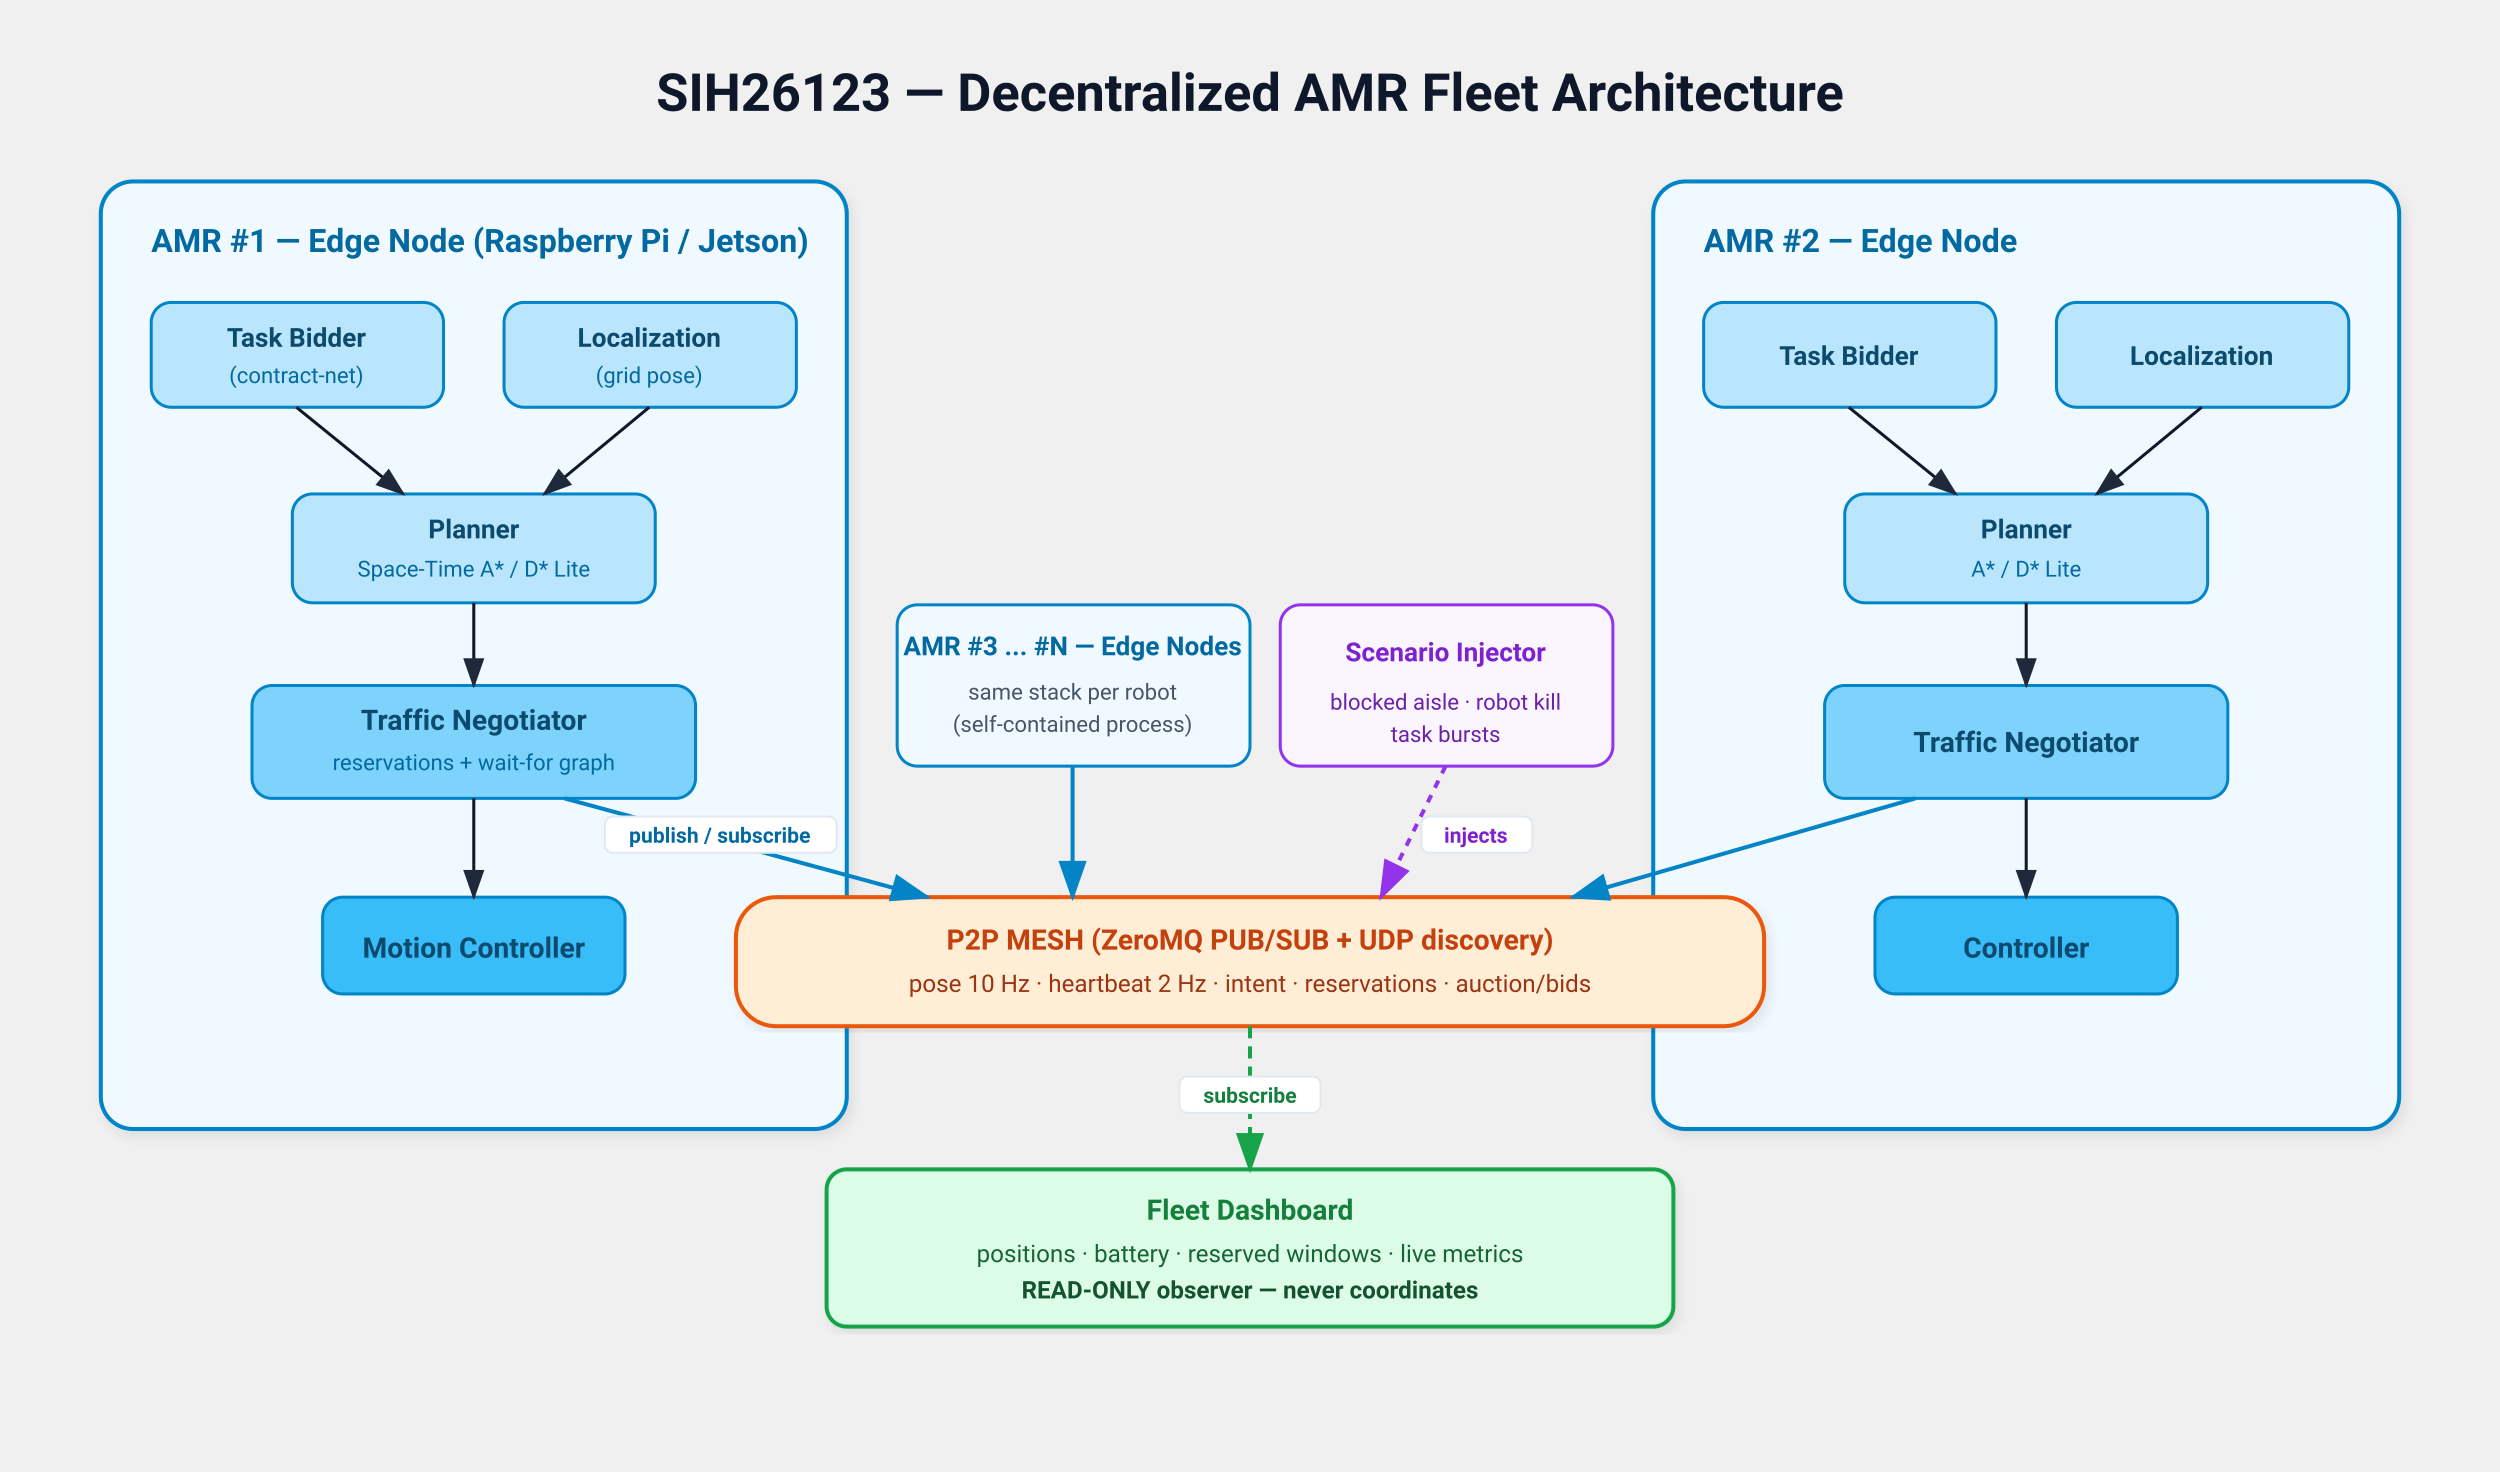
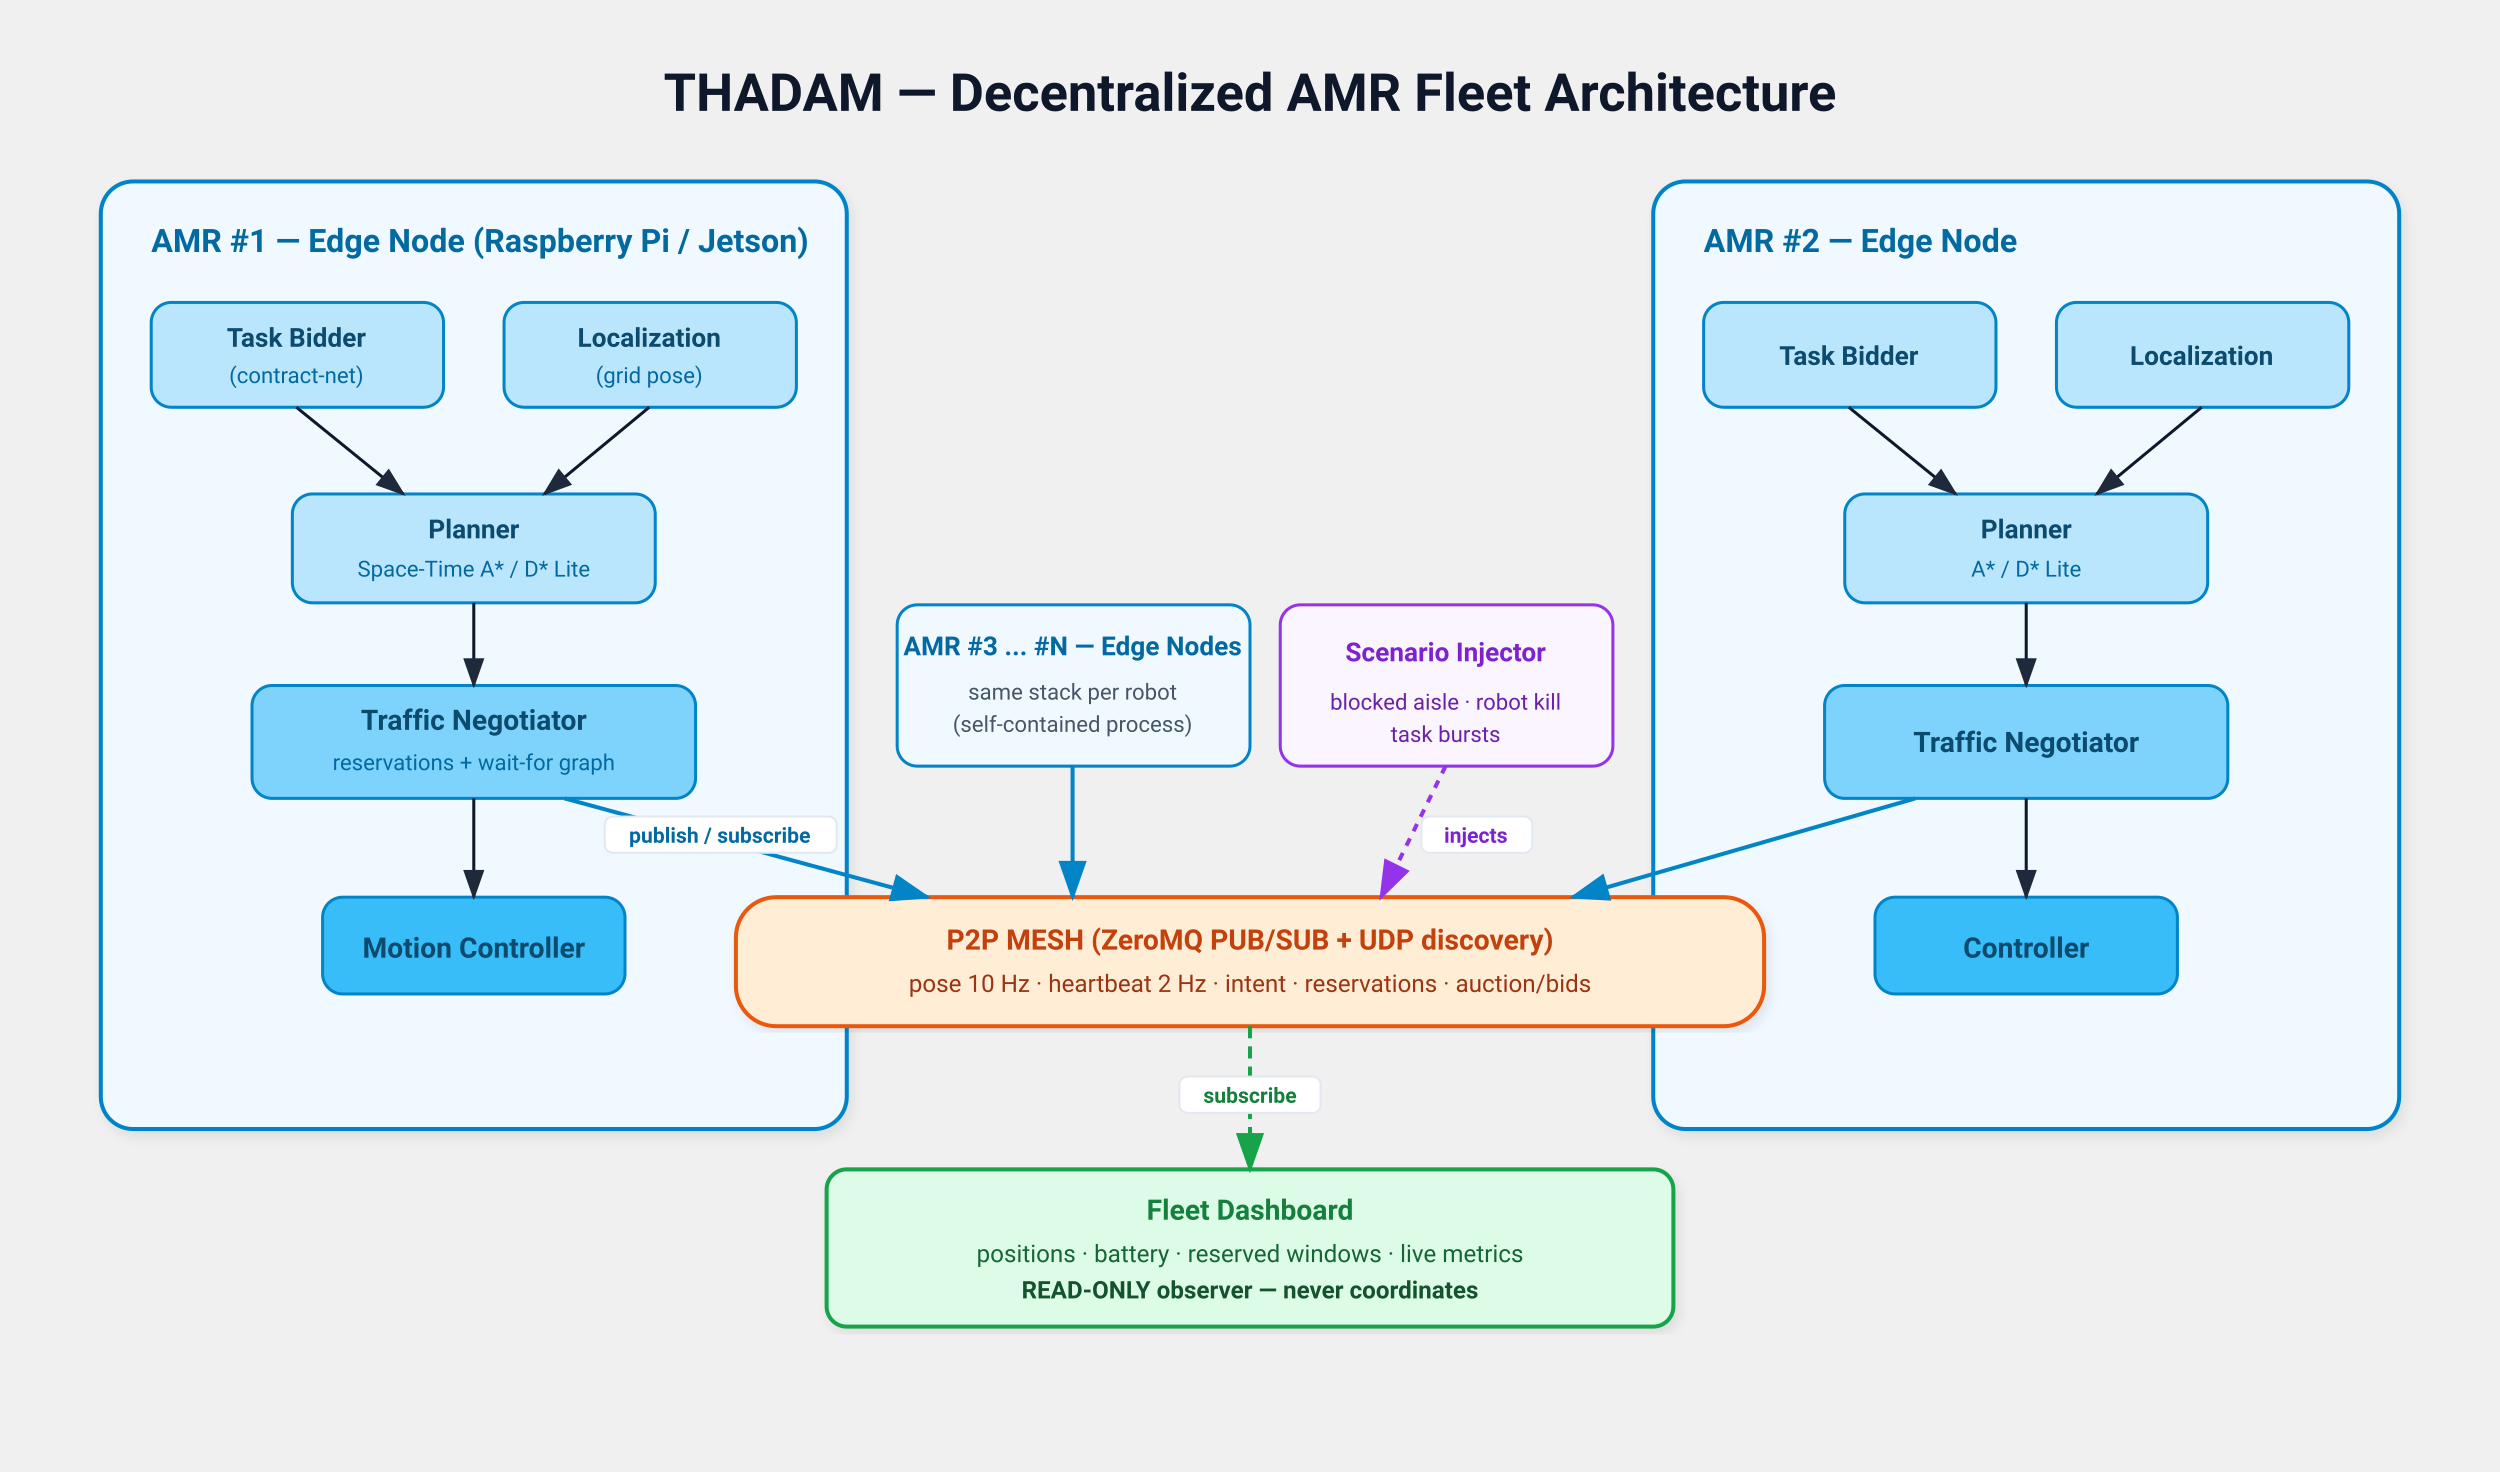
<svg xmlns="http://www.w3.org/2000/svg" viewBox="0 0 1240 730" width="1240" height="730" style="background:#ffffff; font-family: 'Segoe UI', system-ui, -apple-system, Roboto, Helvetica, Arial, sans-serif;">
  <defs>
    <filter id="shadow" x="-5%" y="-5%" width="110%" height="110%">
      <feDropShadow dx="2" dy="3" stdDeviation="3" flood-opacity="0.08" />
    </filter>
    <marker id="arrowhead" markerWidth="10" markerHeight="7" refX="9" refY="3.5" orient="auto">
      <polygon points="0 0, 10 3.5, 0 7" fill="#1e293b" />
    </marker>
    <marker id="arrowhead-blue" markerWidth="10" markerHeight="7" refX="9" refY="3.5" orient="auto">
      <polygon points="0 0, 10 3.5, 0 7" fill="#0284c7" />
    </marker>
    <marker id="arrowhead-purple" markerWidth="10" markerHeight="7" refX="9" refY="3.5" orient="auto">
      <polygon points="0 0, 10 3.5, 0 7" fill="#9333ea" />
    </marker>
    <marker id="arrowhead-green" markerWidth="10" markerHeight="7" refX="9" refY="3.5" orient="auto">
      <polygon points="0 0, 10 3.5, 0 7" fill="#16a34a" />
    </marker>
  </defs>
-   <text x="620" y="55" font-size="26" font-weight="bold" fill="#0f172a" text-anchor="middle">SIH26123 — Decentralized AMR Fleet Architecture</text>
+   <text x="620" y="55" font-size="26" font-weight="bold" fill="#0f172a" text-anchor="middle">THADAM — Decentralized AMR Fleet Architecture</text>
  <rect x="50" y="90" width="370" height="470" rx="16" fill="#f0f9ff" stroke="#0284c7" stroke-width="2" filter="url(#shadow)" />
  <text x="75" y="125" font-size="16" font-weight="bold" fill="#0369a1">AMR #1 — Edge Node (Raspberry Pi / Jetson)</text>
  <rect x="75" y="150" width="145" height="52" rx="10" fill="#bae6fd" stroke="#0284c7" stroke-width="1.5" />
  <text x="147" y="172" font-size="13" font-weight="600" fill="#0c4a6e" text-anchor="middle">Task Bidder</text>
  <text x="147" y="190" font-size="11" fill="#0369a1" text-anchor="middle">(contract-net)</text>
  <rect x="250" y="150" width="145" height="52" rx="10" fill="#bae6fd" stroke="#0284c7" stroke-width="1.5" />
  <text x="322" y="172" font-size="13" font-weight="600" fill="#0c4a6e" text-anchor="middle">Localization</text>
  <text x="322" y="190" font-size="11" fill="#0369a1" text-anchor="middle">(grid pose)</text>
  <rect x="145" y="245" width="180" height="54" rx="10" fill="#bae6fd" stroke="#0284c7" stroke-width="1.5" />
  <text x="235" y="267" font-size="13" font-weight="600" fill="#0c4a6e" text-anchor="middle">Planner</text>
  <text x="235" y="286" font-size="11" fill="#0369a1" text-anchor="middle">Space-Time A* / D* Lite</text>
  <rect x="125" y="340" width="220" height="56" rx="10" fill="#7dd3fc" stroke="#0284c7" stroke-width="1.5" />
  <text x="235" y="362" font-size="14" font-weight="600" fill="#0c4a6e" text-anchor="middle">Traffic Negotiator</text>
  <text x="235" y="382" font-size="11" fill="#0369a1" text-anchor="middle">reservations + wait-for graph</text>
  <rect x="160" y="445" width="150" height="48" rx="10" fill="#38bdf8" stroke="#0284c7" stroke-width="1.5" />
  <text x="235" y="475" font-size="14" font-weight="700" fill="#0c4a6e" text-anchor="middle">Motion Controller</text>
  <line x1="147" y1="202" x2="200" y2="245" stroke="#0f172a" stroke-width="1.5" marker-end="url(#arrowhead)" />
  <line x1="322" y1="202" x2="270" y2="245" stroke="#0f172a" stroke-width="1.5" marker-end="url(#arrowhead)" />
  <line x1="235" y1="299" x2="235" y2="340" stroke="#0f172a" stroke-width="1.5" marker-end="url(#arrowhead)" />
  <line x1="235" y1="396" x2="235" y2="445" stroke="#0f172a" stroke-width="1.5" marker-end="url(#arrowhead)" />
  <rect x="820" y="90" width="370" height="470" rx="16" fill="#f0f9ff" stroke="#0284c7" stroke-width="2" filter="url(#shadow)" />
  <text x="845" y="125" font-size="16" font-weight="bold" fill="#0369a1">AMR #2 — Edge Node</text>
  <rect x="845" y="150" width="145" height="52" rx="10" fill="#bae6fd" stroke="#0284c7" stroke-width="1.5" />
  <text x="917" y="181" font-size="13" font-weight="600" fill="#0c4a6e" text-anchor="middle">Task Bidder</text>
  <rect x="1020" y="150" width="145" height="52" rx="10" fill="#bae6fd" stroke="#0284c7" stroke-width="1.5" />
  <text x="1092" y="181" font-size="13" font-weight="600" fill="#0c4a6e" text-anchor="middle">Localization</text>
  <rect x="915" y="245" width="180" height="54" rx="10" fill="#bae6fd" stroke="#0284c7" stroke-width="1.5" />
  <text x="1005" y="267" font-size="13" font-weight="600" fill="#0c4a6e" text-anchor="middle">Planner</text>
  <text x="1005" y="286" font-size="11" fill="#0369a1" text-anchor="middle">A* / D* Lite</text>
  <rect x="905" y="340" width="200" height="56" rx="10" fill="#7dd3fc" stroke="#0284c7" stroke-width="1.5" />
  <text x="1005" y="373" font-size="14" font-weight="600" fill="#0c4a6e" text-anchor="middle">Traffic Negotiator</text>
  <rect x="930" y="445" width="150" height="48" rx="10" fill="#38bdf8" stroke="#0284c7" stroke-width="1.5" />
  <text x="1005" y="475" font-size="14" font-weight="700" fill="#0c4a6e" text-anchor="middle">Controller</text>
  <line x1="917" y1="202" x2="970" y2="245" stroke="#0f172a" stroke-width="1.5" marker-end="url(#arrowhead)" />
  <line x1="1092" y1="202" x2="1040" y2="245" stroke="#0f172a" stroke-width="1.5" marker-end="url(#arrowhead)" />
  <line x1="1005" y1="299" x2="1005" y2="340" stroke="#0f172a" stroke-width="1.5" marker-end="url(#arrowhead)" />
  <line x1="1005" y1="396" x2="1005" y2="445" stroke="#0f172a" stroke-width="1.5" marker-end="url(#arrowhead)" />
  <rect x="445" y="300" width="175" height="80" rx="10" fill="#f0f9ff" stroke="#0284c7" stroke-width="1.5" />
  <text x="532" y="325" font-size="13" font-weight="bold" fill="#0369a1" text-anchor="middle">AMR #3 ... #N — Edge Nodes</text>
  <text x="532" y="347" font-size="11" fill="#475569" text-anchor="middle">same stack per robot</text>
  <text x="532" y="363" font-size="11" fill="#475569" text-anchor="middle">(self-contained process)</text>
  <rect x="635" y="300" width="165" height="80" rx="10" fill="#faf5ff" stroke="#9333ea" stroke-width="1.5" />
  <text x="717" y="328" font-size="13" font-weight="bold" fill="#7e22ce" text-anchor="middle">Scenario Injector</text>
  <text x="717" y="352" font-size="11" fill="#6b21a8" text-anchor="middle">blocked aisle · robot kill</text>
  <text x="717" y="368" font-size="11" fill="#6b21a8" text-anchor="middle">task bursts</text>
  <rect x="365" y="445" width="510" height="64" rx="20" fill="#ffedd5" stroke="#ea580c" stroke-width="2" filter="url(#shadow)" />
  <text x="620" y="471" font-size="14" font-weight="bold" fill="#c2410c" text-anchor="middle">P2P MESH (ZeroMQ PUB/SUB + UDP discovery)</text>
  <text x="620" y="492" font-size="12" fill="#9a3412" text-anchor="middle">pose 10 Hz · heartbeat 2 Hz · intent · reservations · auction/bids</text>
  <rect x="410" y="580" width="420" height="78" rx="10" fill="#dcfce7" stroke="#16a34a" stroke-width="2" filter="url(#shadow)" />
  <text x="620" y="605" font-size="14" font-weight="bold" fill="#15803d" text-anchor="middle">Fleet Dashboard</text>
  <text x="620" y="626" font-size="12" fill="#166534" text-anchor="middle">positions · battery · reserved windows · live metrics</text>
  <text x="620" y="644" font-size="12" font-weight="600" fill="#14532d" text-anchor="middle">READ-ONLY observer — never coordinates</text>
  <line x1="280" y1="396" x2="460" y2="445" stroke="#0284c7" stroke-width="2" marker-end="url(#arrowhead-blue)" />
  <rect x="300" y="405" width="115" height="18" rx="4" fill="#ffffff" stroke="#e2e8f0" stroke-width="1" />
  <text x="357" y="418" font-size="10.5" font-weight="600" fill="#0369a1" text-anchor="middle">publish / subscribe</text>
  <line x1="532" y1="380" x2="532" y2="445" stroke="#0284c7" stroke-width="2" marker-end="url(#arrowhead-blue)" />
  <line x1="717" y1="380" x2="685" y2="445" stroke="#9333ea" stroke-width="2" stroke-dasharray="4,4" marker-end="url(#arrowhead-purple)" />
  <rect x="705" y="405" width="55" height="18" rx="4" fill="#ffffff" stroke="#e2e8f0" stroke-width="1" />
  <text x="732" y="418" font-size="10.5" font-weight="600" fill="#7e22ce" text-anchor="middle">injects</text>
  <line x1="950" y1="396" x2="780" y2="445" stroke="#0284c7" stroke-width="2" marker-end="url(#arrowhead-blue)" />
  <line x1="620" y1="509" x2="620" y2="580" stroke="#16a34a" stroke-width="2" stroke-dasharray="6,4" marker-end="url(#arrowhead-green)" />
  <rect x="585" y="534" width="70" height="18" rx="4" fill="#ffffff" stroke="#e2e8f0" stroke-width="1" />
  <text x="620" y="547" font-size="10.5" font-weight="600" fill="#15803d" text-anchor="middle">subscribe</text>
</svg>
